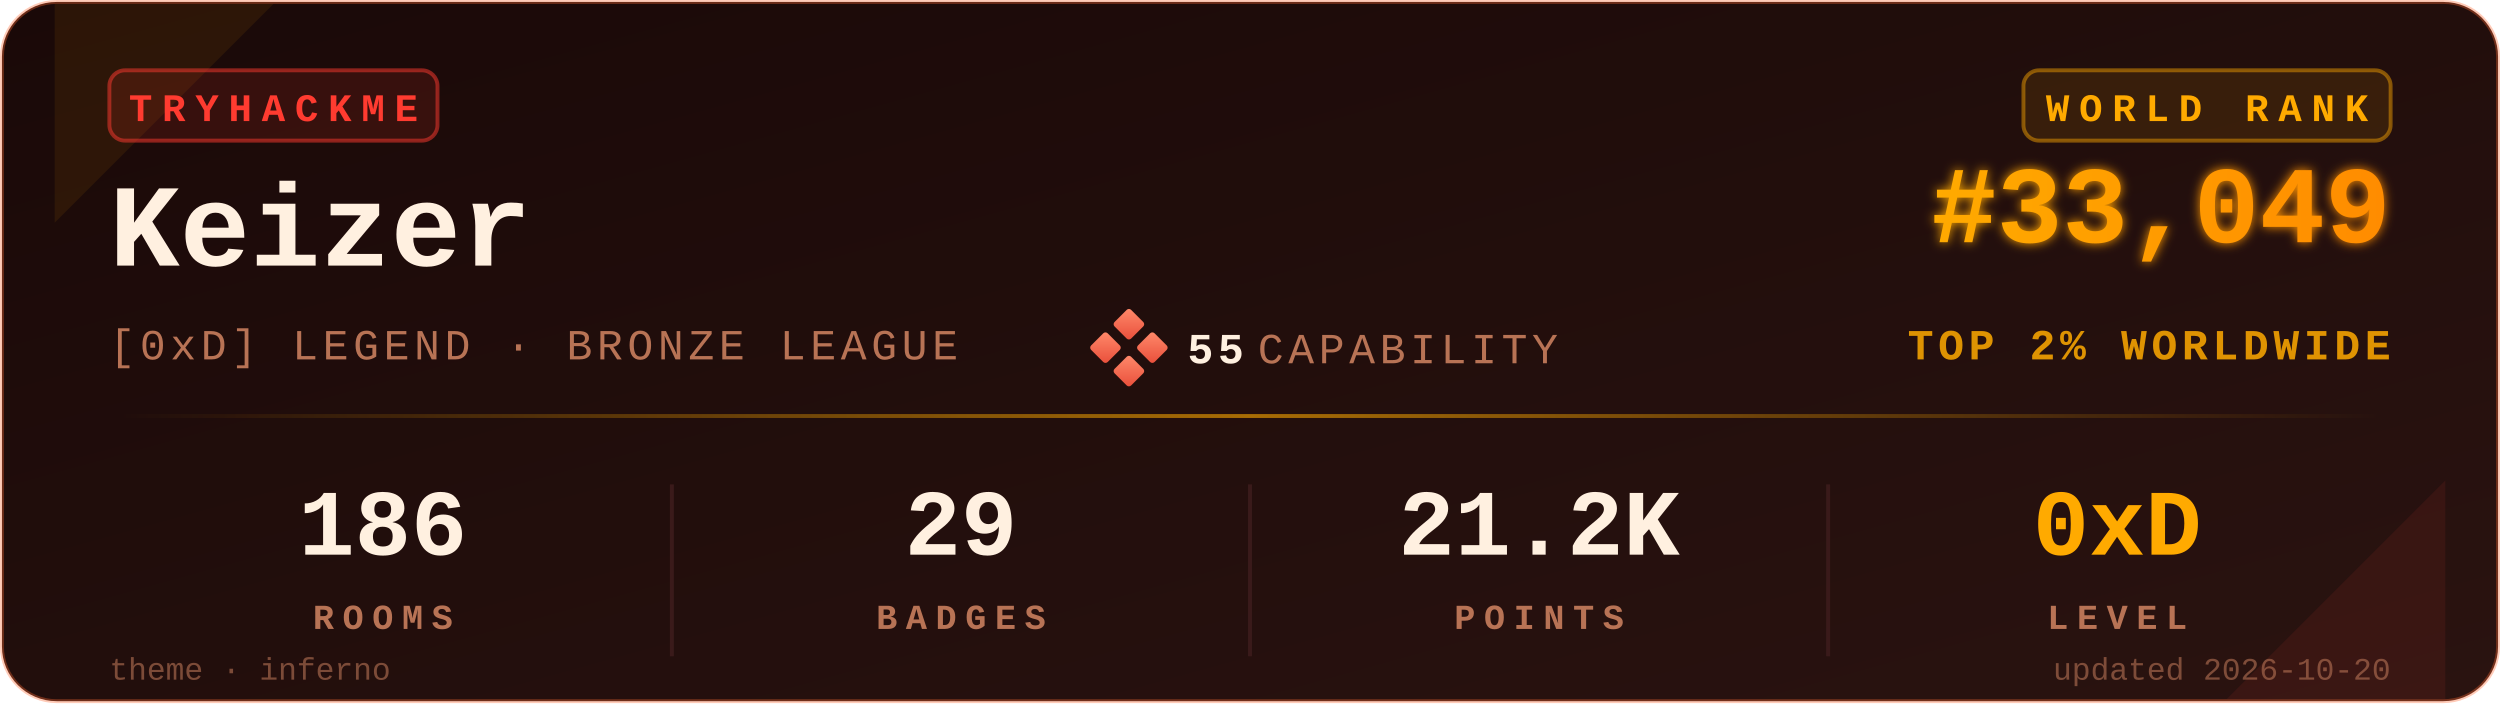
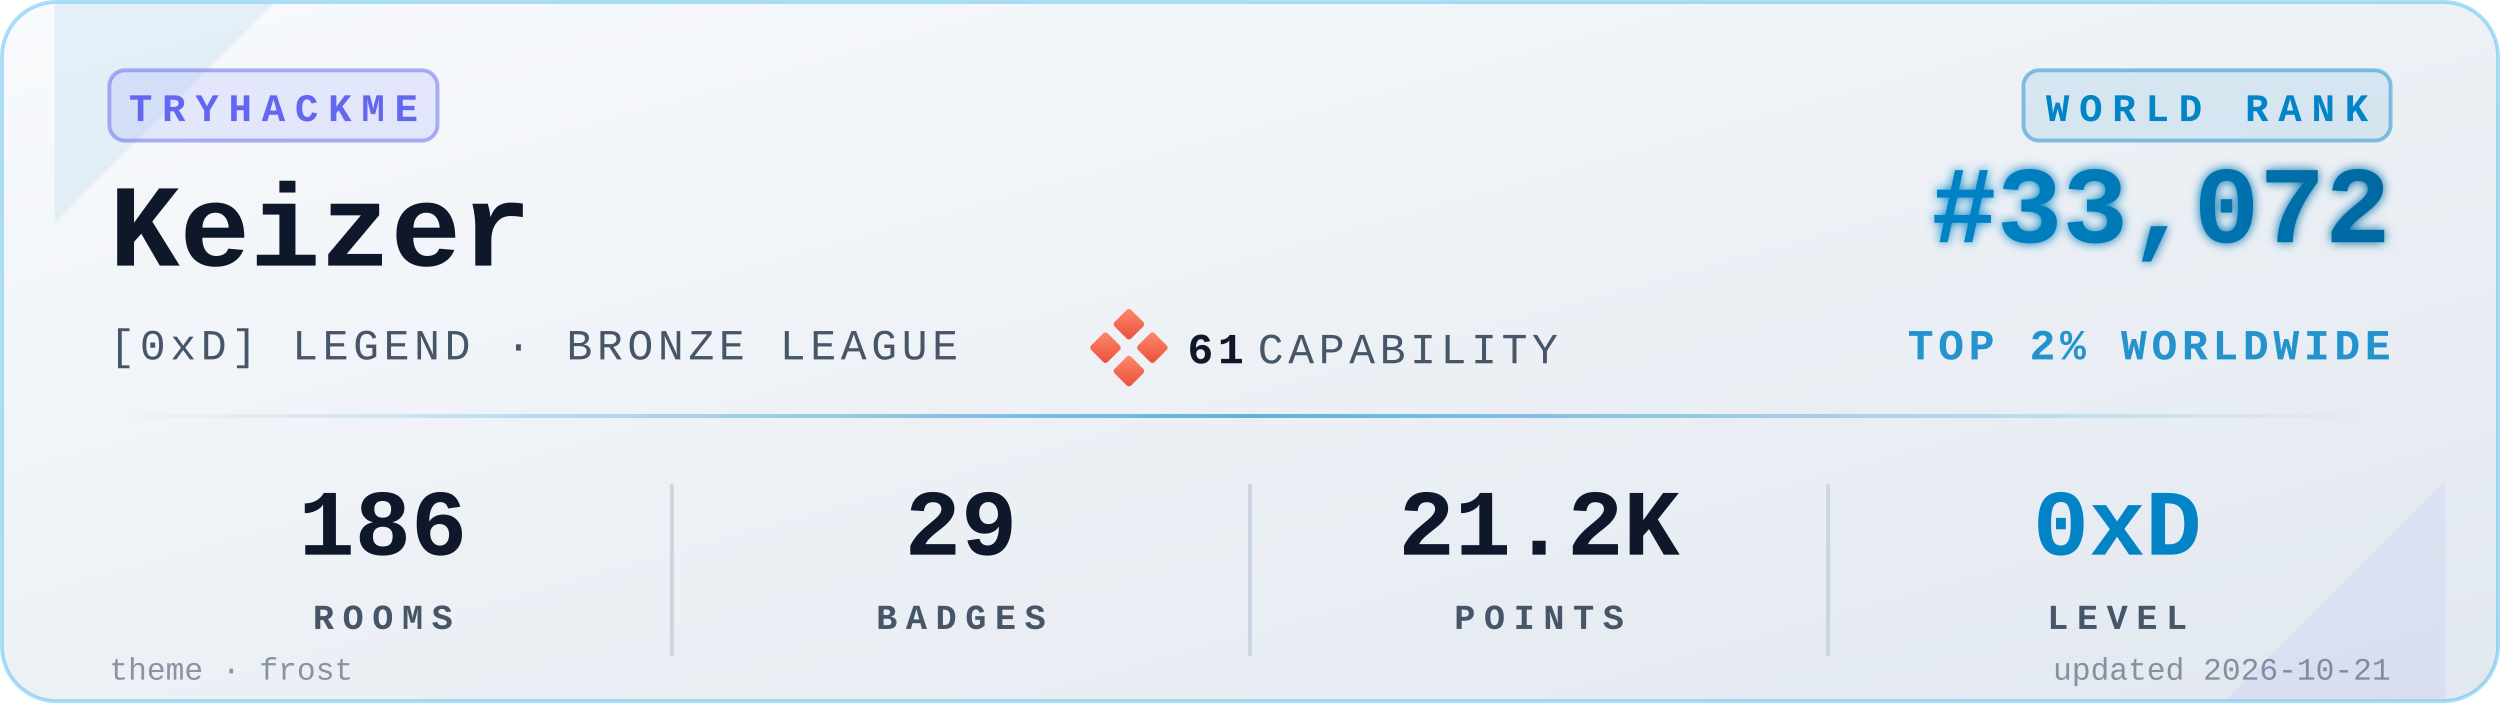
<svg xmlns="http://www.w3.org/2000/svg" viewBox="0 0 640 180" width="640" height="180" role="img" aria-label="TryHackMe stats for Keizer">
  <defs>
    <linearGradient id="bgGrad" x1="0" y1="0" x2="1" y2="1">
-       <stop offset="0%" stop-color="#1a0908" />
-       <stop offset="100%" stop-color="#2a1310" />
+       <stop offset="0%" stop-color="#f8fafc" />
+       <stop offset="100%" stop-color="#e2e8f0" />
    </linearGradient>
    <linearGradient id="rankGrad" x1="0" y1="0" x2="1" y2="0">
-       <stop offset="0%" stop-color="#FFAA00" />
-       <stop offset="100%" stop-color="#FF8C00" />
+       <stop offset="0%" stop-color="#0284C7" />
+       <stop offset="100%" stop-color="#0369A1" />
    </linearGradient>
    <linearGradient id="accentGrad" x1="0" y1="0" x2="1" y2="0">
-       <stop offset="0%" stop-color="#FFAA00" stop-opacity="0" />
-       <stop offset="50%" stop-color="#FFAA00" stop-opacity="0.6" />
-       <stop offset="100%" stop-color="#FFAA00" stop-opacity="0" />
+       <stop offset="0%" stop-color="#0284C7" stop-opacity="0" />
+       <stop offset="50%" stop-color="#0284C7" stop-opacity="0.6" />
+       <stop offset="100%" stop-color="#0284C7" stop-opacity="0" />
    </linearGradient>
    <linearGradient id="capGrad" x1="0" y1="0" x2="1" y2="1">
      <stop offset="0%" stop-color="#ff8a6b" />
      <stop offset="100%" stop-color="#e94e3a" />
    </linearGradient>
    <filter id="glow" x="-20%" y="-20%" width="140%" height="140%">
      <feGaussianBlur stdDeviation="1.4" result="b" />
      <feMerge>
        <feMergeNode in="b" />
        <feMergeNode in="SourceGraphic" />
      </feMerge>
    </filter>
  </defs>
-   <rect x="0.5" y="0.5" width="639" height="179" rx="14" ry="14" fill="url(#bgGrad)" stroke="#FF6B35" stroke-opacity="0.35" stroke-width="1" />
-   <path d="M 14,1 L 70,1 L 14,57 Z" fill="#FFAA00" opacity="0.08" />
-   <path d="M 626,179 L 570,179 L 626,123 Z" fill="#FF3B30" opacity="0.08" />
+   <rect x="0.5" y="0.5" width="639" height="179" rx="14" ry="14" fill="url(#bgGrad)" stroke="#0EA5E9" stroke-opacity="0.35" stroke-width="1" />
+   <path d="M 14,1 L 70,1 L 14,57 Z" fill="#0284C7" opacity="0.08" />
+   <path d="M 626,179 L 570,179 L 626,123 Z" fill="#6366F1" opacity="0.08" />
  <g transform="translate(28,18)">
-     <rect x="0" y="0" width="84" height="18" rx="4" ry="4" fill="#FF3B30" fill-opacity="0.12" stroke="#FF3B30" stroke-opacity="0.5" />
-     <text x="42" y="13" fill="#FF3B30" font-family="ui-monospace,'SF Mono','Menlo','Cascadia Code','Consolas','Liberation Mono',monospace" font-size="10" font-weight="700" letter-spacing="2.5" text-anchor="middle">TRYHACKME</text>
+     <rect x="0" y="0" width="84" height="18" rx="4" ry="4" fill="#6366F1" fill-opacity="0.12" stroke="#6366F1" stroke-opacity="0.5" />
+     <text x="42" y="13" fill="#6366F1" font-family="ui-monospace,'SF Mono','Menlo','Cascadia Code','Consolas','Liberation Mono',monospace" font-size="10" font-weight="700" letter-spacing="2.5" text-anchor="middle">TRYHACKME</text>
  </g>
-   <text x="28" y="68" fill="#FFF0E0" font-family="ui-monospace,'SF Mono','Menlo','Cascadia Code','Consolas','Liberation Mono',monospace" font-size="30" font-weight="700">Keizer</text>
-   <text x="28" y="92" fill="#B87355" font-family="ui-monospace,'SF Mono','Menlo','Cascadia Code','Consolas','Liberation Mono',monospace" font-size="11" font-weight="500" letter-spacing="1.2">[0xD] LEGEND · BRONZE LEAGUE</text>
+   <text x="28" y="68" fill="#0f172a" font-family="ui-monospace,'SF Mono','Menlo','Cascadia Code','Consolas','Liberation Mono',monospace" font-size="30" font-weight="700">Keizer</text>
+   <text x="28" y="92" fill="#475569" font-family="ui-monospace,'SF Mono','Menlo','Cascadia Code','Consolas','Liberation Mono',monospace" font-size="11" font-weight="500" letter-spacing="1.2">[0xD] LEGEND · BRONZE LEAGUE</text>
  <g transform="translate(280,80)">
    <rect x="6" y="0" width="6" height="6" rx="0.8" fill="url(#capGrad)" transform="rotate(45 9 3)" />
    <rect x="0" y="6" width="6" height="6" rx="0.8" fill="url(#capGrad)" transform="rotate(45 3 9)" />
    <rect x="12" y="6" width="6" height="6" rx="0.8" fill="url(#capGrad)" transform="rotate(45 15 9)" />
    <rect x="6" y="12" width="6" height="6" rx="0.8" fill="url(#capGrad)" transform="rotate(45 9 15)" />
-     <text x="24" y="13" fill="#FFF0E0" font-family="ui-monospace,'SF Mono','Menlo','Cascadia Code','Consolas','Liberation Mono',monospace" font-size="11" font-weight="700" letter-spacing="1.2">55</text>
-     <text x="42" y="13" fill="#B87355" font-family="ui-monospace,'SF Mono','Menlo','Cascadia Code','Consolas','Liberation Mono',monospace" font-size="11" font-weight="500" letter-spacing="1.2">CAPABILITY</text>
+     <text x="24" y="13" fill="#0f172a" font-family="ui-monospace,'SF Mono','Menlo','Cascadia Code','Consolas','Liberation Mono',monospace" font-size="11" font-weight="700" letter-spacing="1.2">61</text>
+     <text x="42" y="13" fill="#475569" font-family="ui-monospace,'SF Mono','Menlo','Cascadia Code','Consolas','Liberation Mono',monospace" font-size="11" font-weight="500" letter-spacing="1.2">CAPABILITY</text>
  </g>
  <g transform="translate(612,18)">
-     <rect x="-94" y="0" width="94" height="18" rx="4" ry="4" fill="#FFAA00" fill-opacity="0.10" stroke="#FFAA00" stroke-opacity="0.45" />
-     <text x="-47" y="13" fill="#FFAA00" font-family="ui-monospace,'SF Mono','Menlo','Cascadia Code','Consolas','Liberation Mono',monospace" font-size="10" font-weight="700" letter-spacing="2.5" text-anchor="middle">WORLD RANK</text>
+     <rect x="-94" y="0" width="94" height="18" rx="4" ry="4" fill="#0284C7" fill-opacity="0.10" stroke="#0284C7" stroke-opacity="0.45" />
+     <text x="-47" y="13" fill="#0284C7" font-family="ui-monospace,'SF Mono','Menlo','Cascadia Code','Consolas','Liberation Mono',monospace" font-size="10" font-weight="700" letter-spacing="2.5" text-anchor="middle">WORLD RANK</text>
  </g>
-   <text x="612" y="62" fill="url(#rankGrad)" font-family="ui-monospace,'SF Mono','Menlo','Cascadia Code','Consolas','Liberation Mono',monospace" font-size="28" font-weight="700" text-anchor="end" filter="url(#glow)">#33,049</text>
-   <text x="612" y="92" fill="#FFAA00" fill-opacity="0.85" font-family="ui-monospace,'SF Mono','Menlo','Cascadia Code','Consolas','Liberation Mono',monospace" font-size="11" font-weight="600" letter-spacing="1.2" text-anchor="end">TOP 2% WORLDWIDE</text>
+   <text x="612" y="62" fill="url(#rankGrad)" font-family="ui-monospace,'SF Mono','Menlo','Cascadia Code','Consolas','Liberation Mono',monospace" font-size="28" font-weight="700" text-anchor="end" filter="url(#glow)">#33,072</text>
+   <text x="612" y="92" fill="#0284C7" fill-opacity="0.85" font-family="ui-monospace,'SF Mono','Menlo','Cascadia Code','Consolas','Liberation Mono',monospace" font-size="11" font-weight="600" letter-spacing="1.2" text-anchor="end">TOP 2% WORLDWIDE</text>
  <rect x="28" y="106" width="584" height="1" fill="url(#accentGrad)" />
  <g font-family="ui-monospace,'SF Mono','Menlo','Cascadia Code','Consolas','Liberation Mono',monospace" text-anchor="middle">
-     <text x="98" y="142" fill="#FFF0E0" font-size="24" font-weight="700">186</text>
-     <text x="98" y="161" fill="#B87355" font-size="9" font-weight="600" letter-spacing="2.2">ROOMS</text>
-     <text x="246" y="142" fill="#FFF0E0" font-size="24" font-weight="700">29</text>
-     <text x="246" y="161" fill="#B87355" font-size="9" font-weight="600" letter-spacing="2.2">BADGES</text>
-     <text x="394" y="142" fill="#FFF0E0" font-size="24" font-weight="700">21.2K</text>
-     <text x="394" y="161" fill="#B87355" font-size="9" font-weight="600" letter-spacing="2.2">POINTS</text>
-     <text x="542" y="142" fill="#FFAA00" font-size="24" font-weight="700">0xD</text>
-     <text x="542" y="161" fill="#B87355" font-size="9" font-weight="600" letter-spacing="2.2">LEVEL</text>
+     <text x="98" y="142" fill="#0f172a" font-size="24" font-weight="700">186</text>
+     <text x="98" y="161" fill="#475569" font-size="9" font-weight="600" letter-spacing="2.2">ROOMS</text>
+     <text x="246" y="142" fill="#0f172a" font-size="24" font-weight="700">29</text>
+     <text x="246" y="161" fill="#475569" font-size="9" font-weight="600" letter-spacing="2.2">BADGES</text>
+     <text x="394" y="142" fill="#0f172a" font-size="24" font-weight="700">21.2K</text>
+     <text x="394" y="161" fill="#475569" font-size="9" font-weight="600" letter-spacing="2.2">POINTS</text>
+     <text x="542" y="142" fill="#0284C7" font-size="24" font-weight="700">0xD</text>
+     <text x="542" y="161" fill="#475569" font-size="9" font-weight="600" letter-spacing="2.2">LEVEL</text>
  </g>
-   <line x1="172" y1="124" x2="172" y2="168" stroke="#3a1a1a" stroke-width="1" />
-   <line x1="320" y1="124" x2="320" y2="168" stroke="#3a1a1a" stroke-width="1" />
-   <line x1="468" y1="124" x2="468" y2="168" stroke="#3a1a1a" stroke-width="1" />
-   <text x="28" y="174" fill="#B87355" fill-opacity="0.6" font-family="ui-monospace,'SF Mono','Menlo','Cascadia Code','Consolas','Liberation Mono',monospace" font-size="8" font-weight="500">theme · inferno</text>
-   <text x="612" y="174" fill="#B87355" fill-opacity="0.6" font-family="ui-monospace,'SF Mono','Menlo','Cascadia Code','Consolas','Liberation Mono',monospace" font-size="8" font-weight="500" text-anchor="end">updated 2026-10-20</text>
+   <line x1="172" y1="124" x2="172" y2="168" stroke="#cbd5e1" stroke-width="1" />
+   <line x1="320" y1="124" x2="320" y2="168" stroke="#cbd5e1" stroke-width="1" />
+   <line x1="468" y1="124" x2="468" y2="168" stroke="#cbd5e1" stroke-width="1" />
+   <text x="28" y="174" fill="#475569" fill-opacity="0.6" font-family="ui-monospace,'SF Mono','Menlo','Cascadia Code','Consolas','Liberation Mono',monospace" font-size="8" font-weight="500">theme · frost</text>
+   <text x="612" y="174" fill="#475569" fill-opacity="0.6" font-family="ui-monospace,'SF Mono','Menlo','Cascadia Code','Consolas','Liberation Mono',monospace" font-size="8" font-weight="500" text-anchor="end">updated 2026-10-21</text>
</svg>
